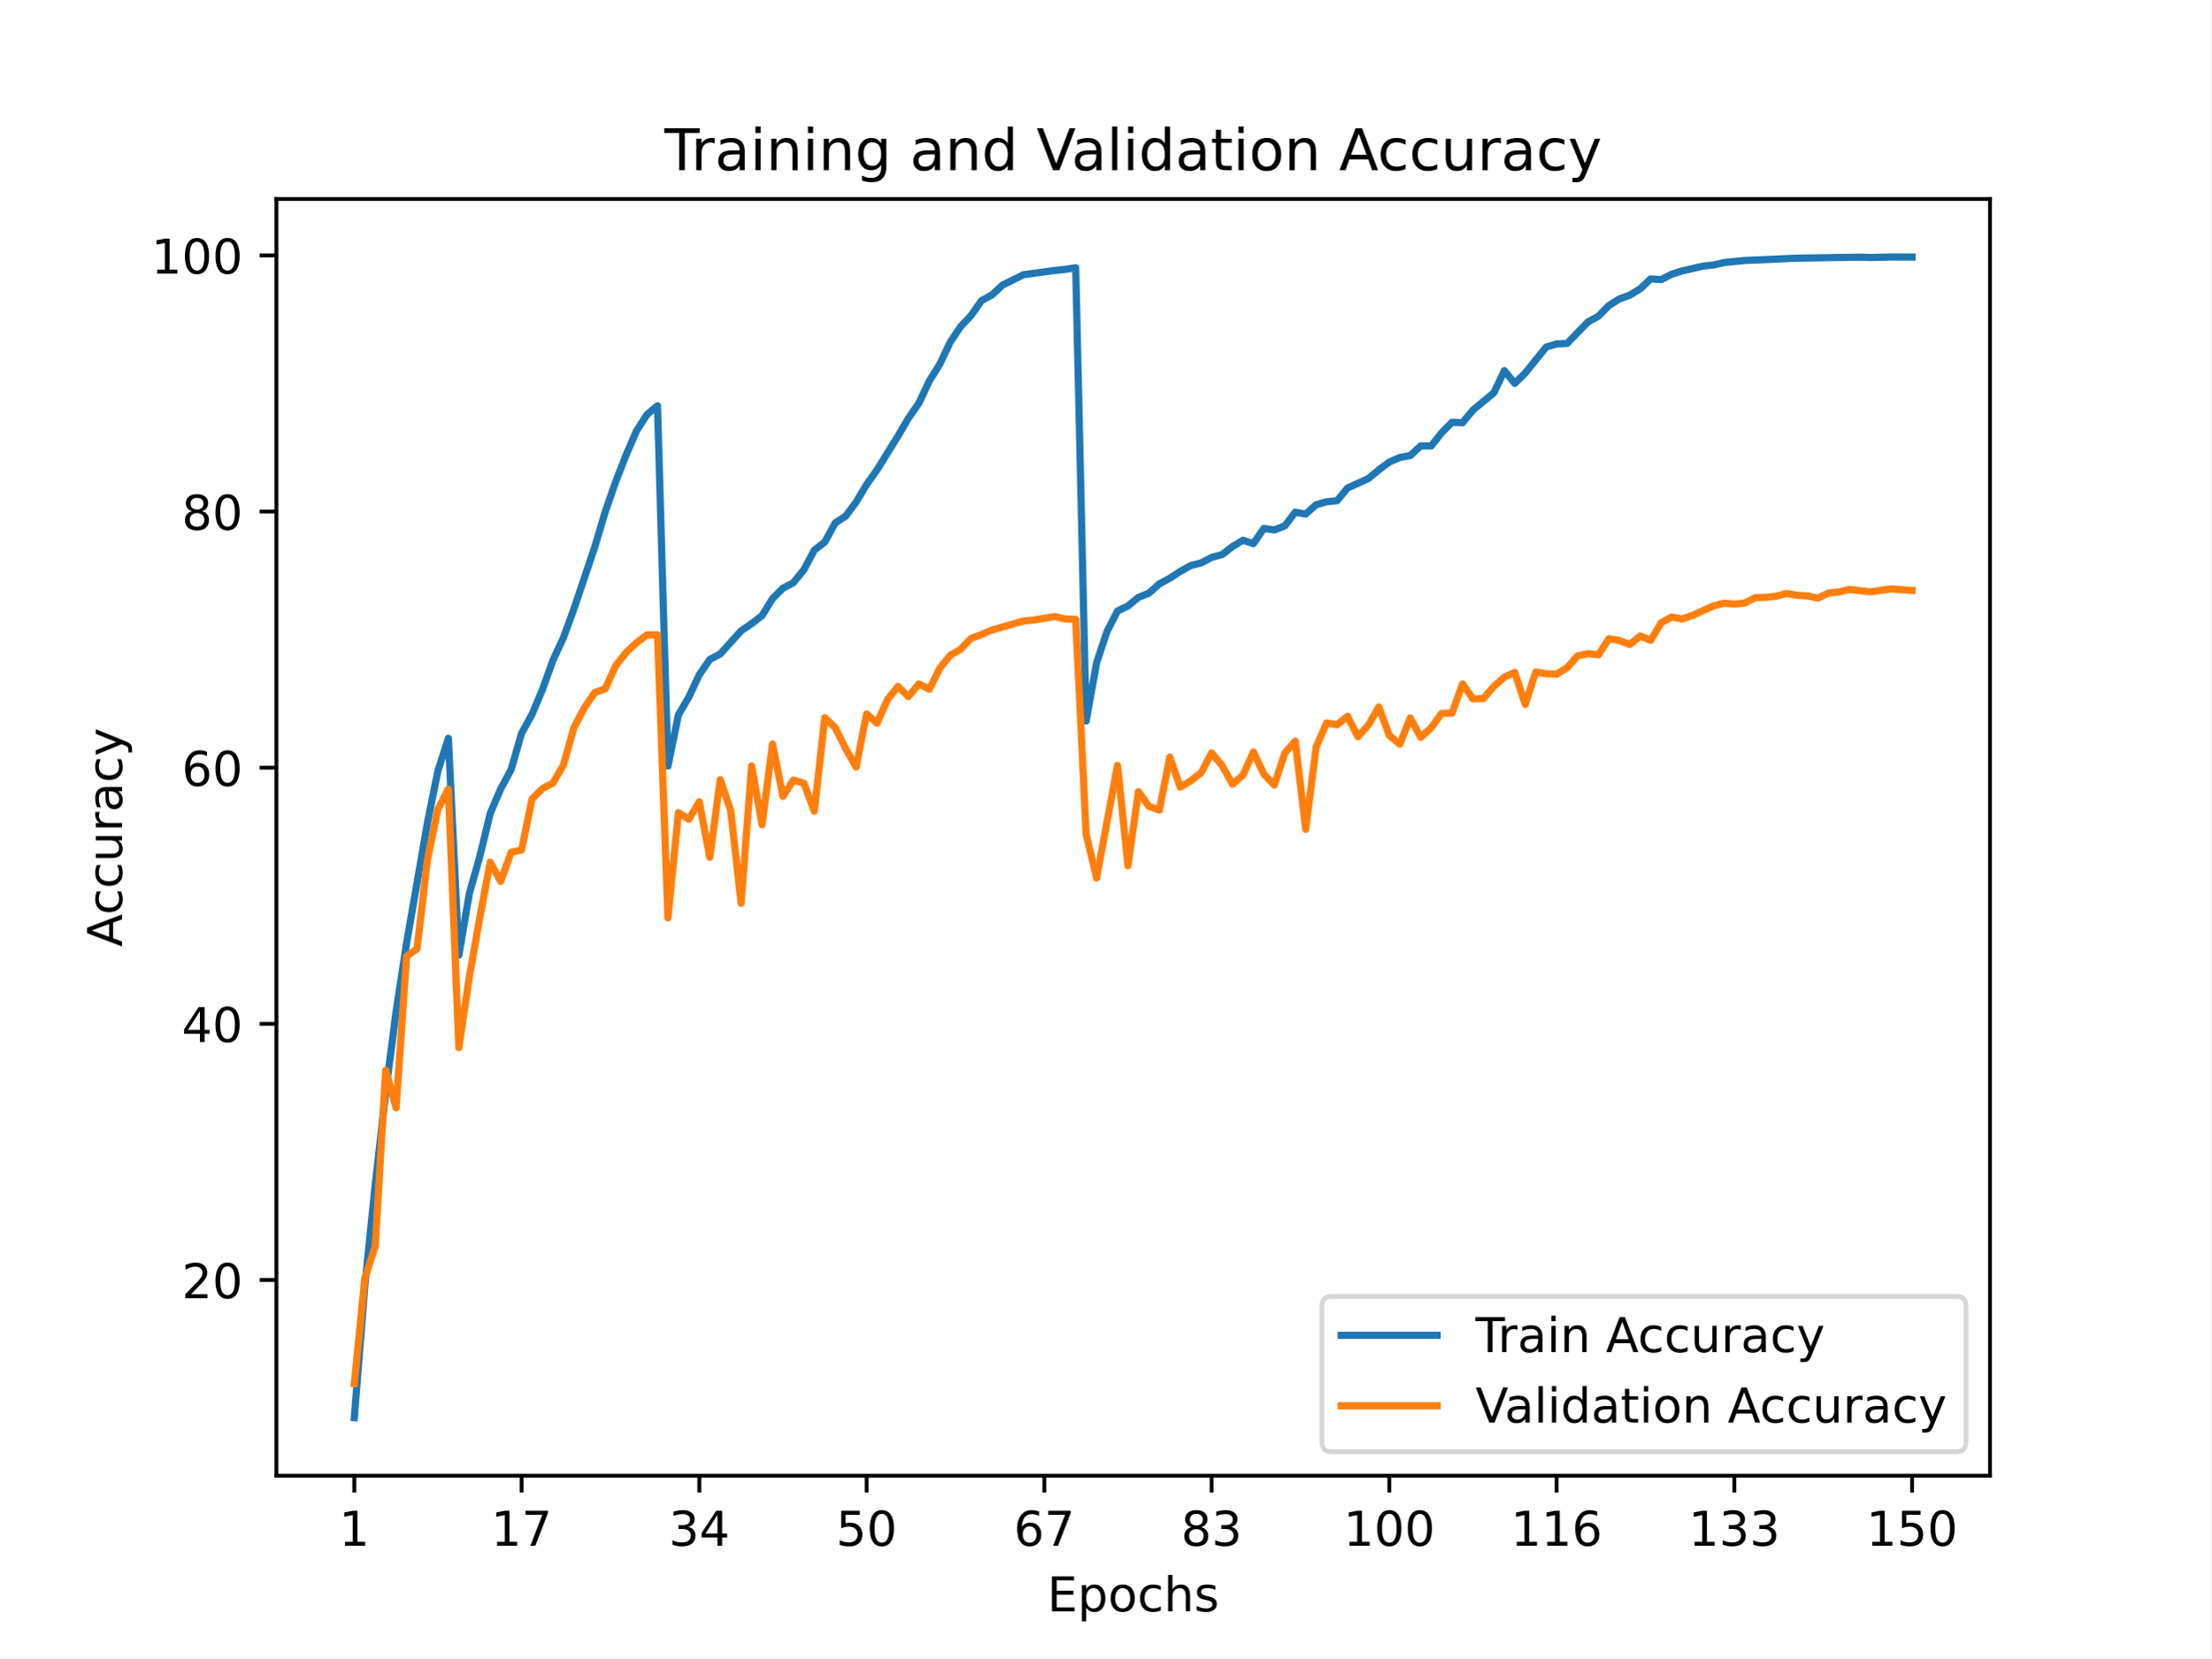
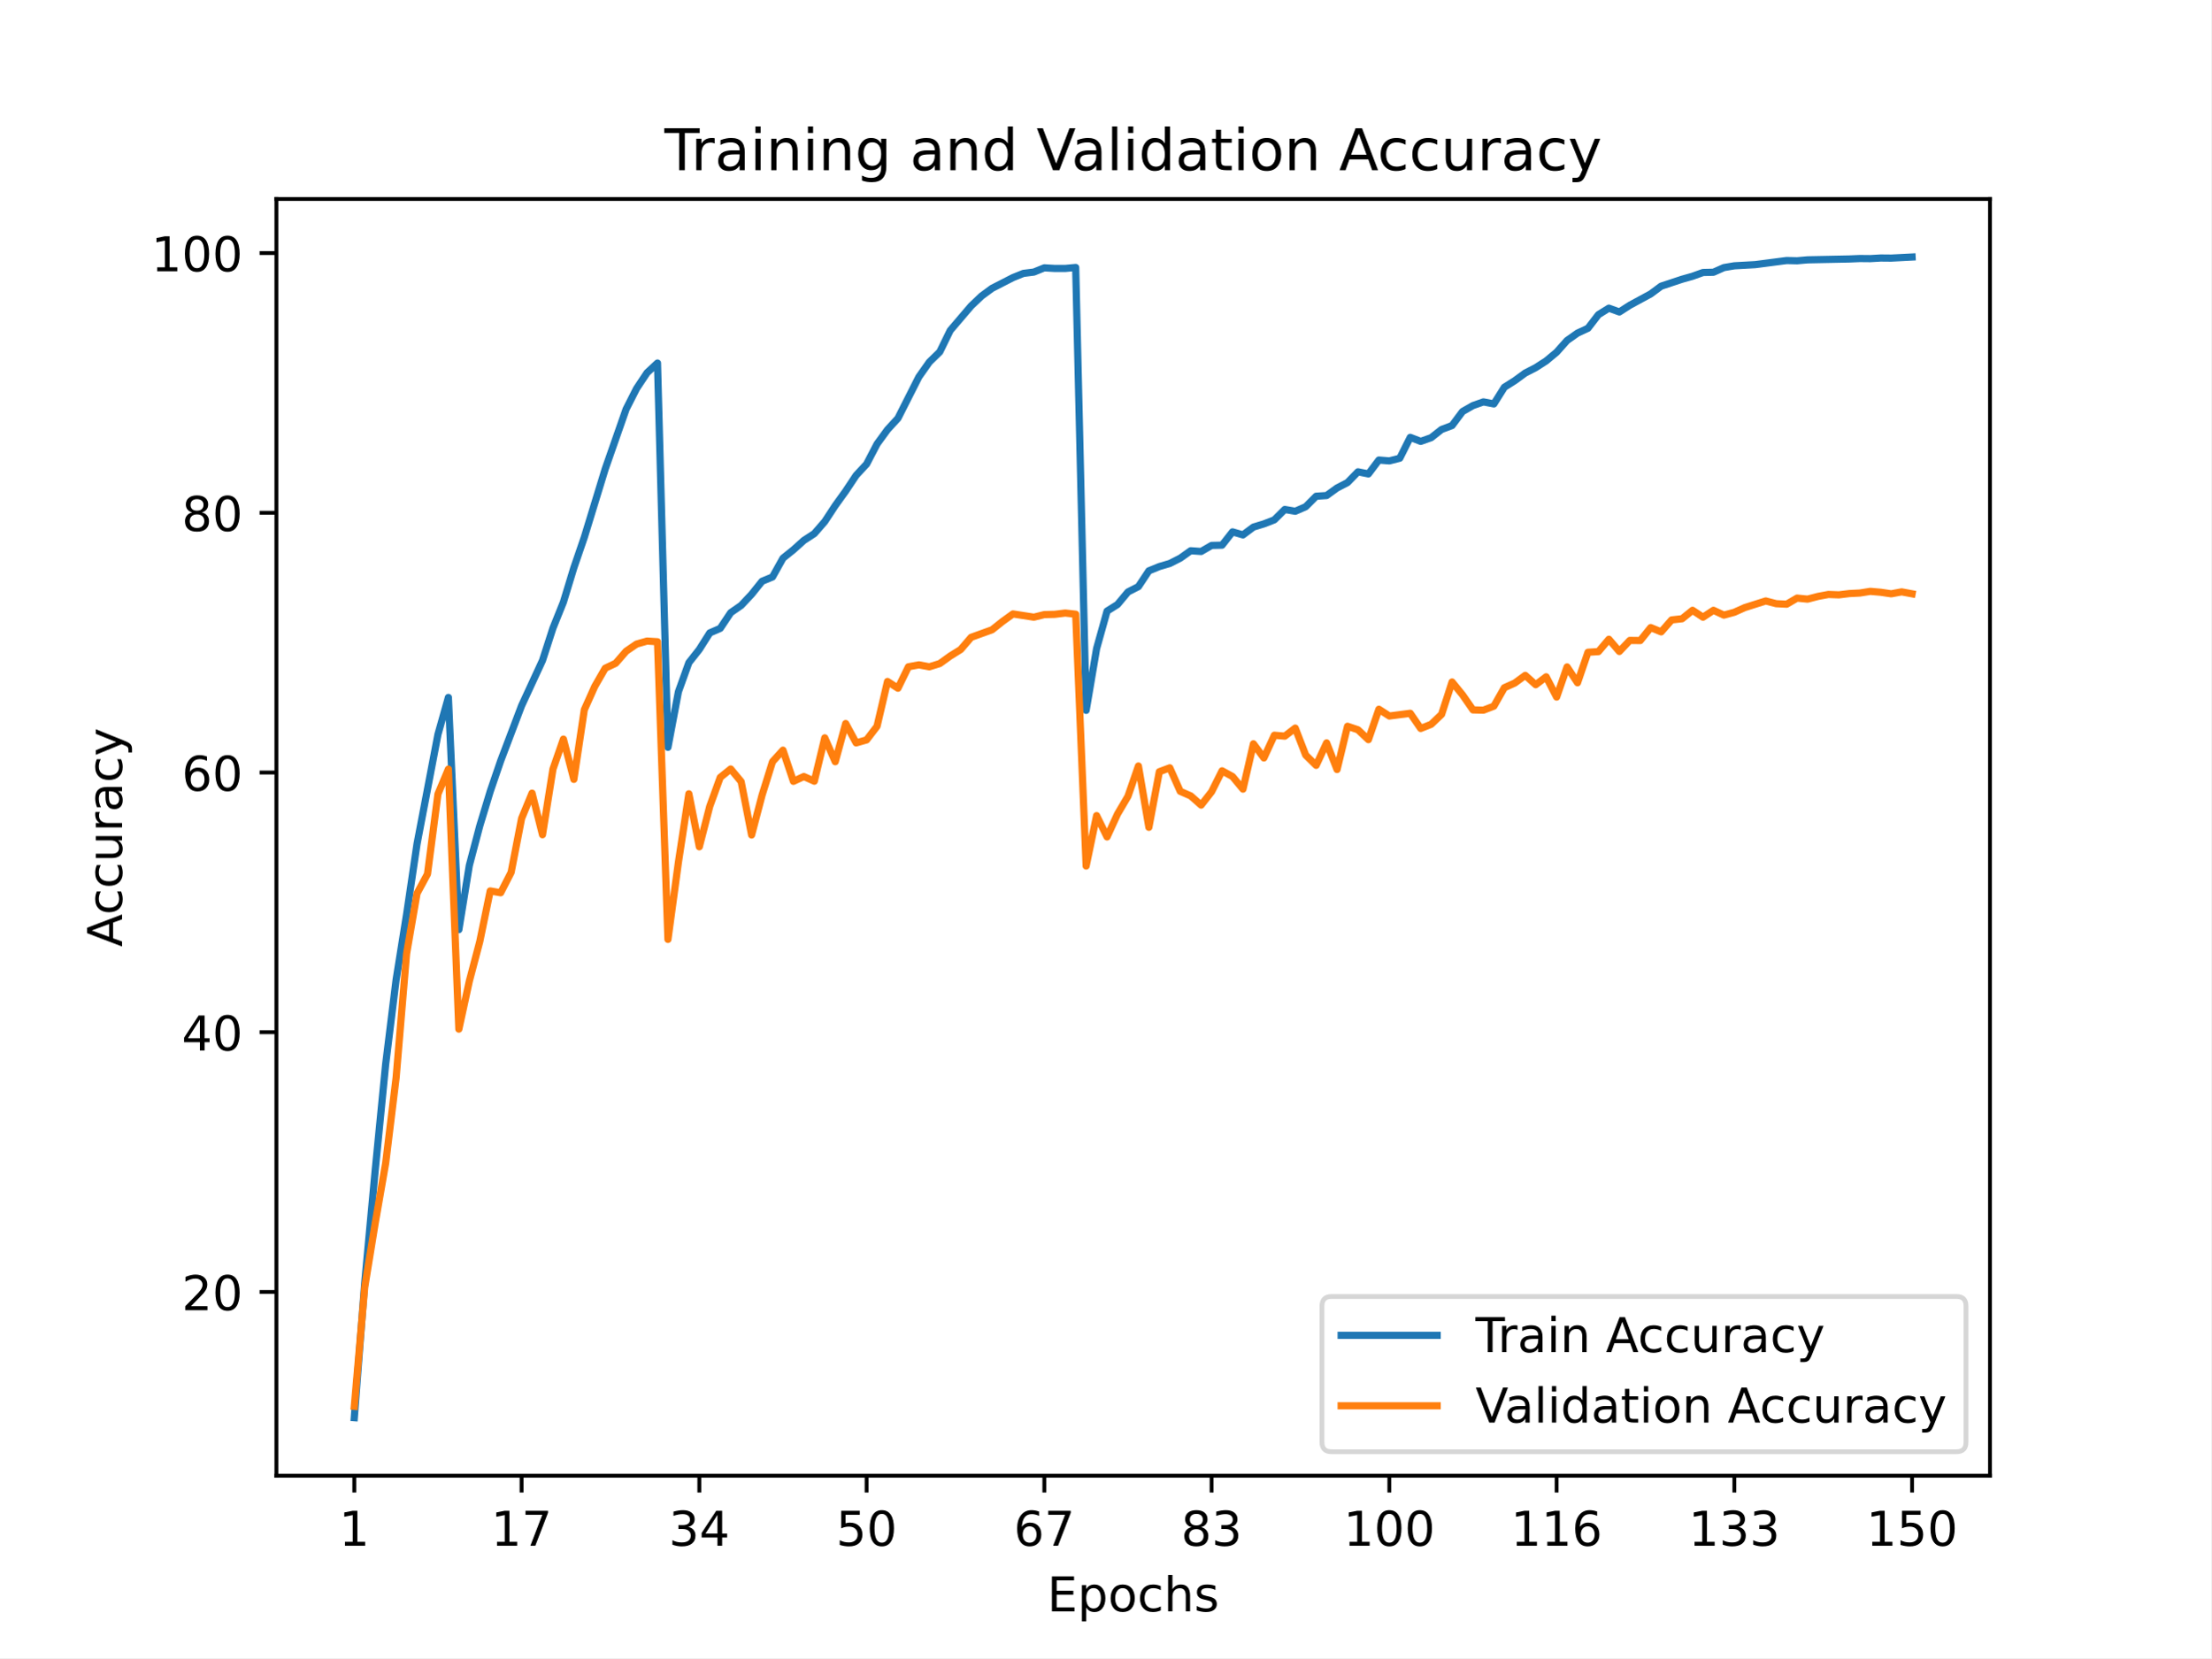
<svg xmlns="http://www.w3.org/2000/svg" xmlns:xlink="http://www.w3.org/1999/xlink" height="345.6pt" version="1.1" viewBox="0 0 460.8 345.6" width="460.8pt">
  <defs>
    <style type="text/css">*{stroke-linecap:butt;stroke-linejoin:round;}</style>
  </defs>
  <g id="figure_1">
    <g id="patch_1">
      <path d="M 0 345.6  L 460.8 345.6  L 460.8 0  L 0 0  z " style="fill:#ffffff;" />
    </g>
    <g id="axes_1">
      <g id="patch_2">
        <path d="M 57.6 307.584  L 414.72 307.584  L 414.72 41.472  L 57.6 41.472  z " style="fill:#ffffff;" />
      </g>
      <g id="matplotlib.axis_1">
        <g id="xtick_1">
          <g id="line2d_1">
            <defs>
-               <path d="M 0 0  L 0 3.5  " id="m1874dcdfd7" style="stroke:#000000;stroke-width:0.8;" />
+               <path d="M 0 0  L 0 3.5  " id="m7dabab885c" style="stroke:#000000;stroke-width:0.8;" />
            </defs>
            <g>
-               <use style="stroke:#000000;stroke-width:0.8;" x="73.833" xlink:href="#m1874dcdfd7" y="307.584" />
+               <use style="stroke:#000000;stroke-width:0.8;" x="73.833" xlink:href="#m7dabab885c" y="307.584" />
            </g>
          </g>
          <g id="text_1">
            <g transform="translate(70.65148 322.1824)scale(0.1 -0.1)">
              <defs>
                <path d="M 794 531  L 1825 531  L 1825 4091  L 703 3866  L 703 4441  L 1819 4666  L 2450 4666  L 2450 531  L 3481 531  L 3481 0  L 794 0  L 794 531  z " id="DejaVuSans-31" transform="scale(0.015625)" />
              </defs>
              <use xlink:href="#DejaVuSans-31" />
            </g>
          </g>
        </g>
        <g id="xtick_2">
          <g id="line2d_2">
            <g>
-               <use style="stroke:#000000;stroke-width:0.8;" x="108.695" xlink:href="#m1874dcdfd7" y="307.584" />
+               <use style="stroke:#000000;stroke-width:0.8;" x="108.695" xlink:href="#m7dabab885c" y="307.584" />
            </g>
          </g>
          <g id="text_2">
            <g transform="translate(102.3325 322.1824)scale(0.1 -0.1)">
              <defs>
                <path d="M 525 4666  L 3525 4666  L 3525 4397  L 1831 0  L 1172 0  L 2766 4134  L 525 4134  L 525 4666  z " id="DejaVuSans-37" transform="scale(0.015625)" />
              </defs>
              <use xlink:href="#DejaVuSans-31" />
              <use x="63.623" xlink:href="#DejaVuSans-37" />
            </g>
          </g>
        </g>
        <g id="xtick_3">
          <g id="line2d_3">
            <g>
-               <use style="stroke:#000000;stroke-width:0.8;" x="145.736" xlink:href="#m1874dcdfd7" y="307.584" />
+               <use style="stroke:#000000;stroke-width:0.8;" x="145.736" xlink:href="#m7dabab885c" y="307.584" />
            </g>
          </g>
          <g id="text_3">
            <g transform="translate(139.3736 322.1824)scale(0.1 -0.1)">
              <defs>
                <path d="M 2597 2516  Q 3050 2419 3304 2112  Q 3559 1806 3559 1356  Q 3559 666 3084 287  Q 2609 -91 1734 -91  Q 1441 -91 1130 -33  Q 819 25 488 141  L 488 750  Q 750 597 1062 519  Q 1375 441 1716 441  Q 2309 441 2620 675  Q 2931 909 2931 1356  Q 2931 1769 2642 2001  Q 2353 2234 1838 2234  L 1294 2234  L 1294 2753  L 1863 2753  Q 2328 2753 2575 2939  Q 2822 3125 2822 3475  Q 2822 3834 2567 4026  Q 2313 4219 1838 4219  Q 1578 4219 1281 4162  Q 984 4106 628 3988  L 628 4550  Q 988 4650 1302 4700  Q 1616 4750 1894 4750  Q 2613 4750 3031 4423  Q 3450 4097 3450 3541  Q 3450 3153 3228 2886  Q 3006 2619 2597 2516  z " id="DejaVuSans-33" transform="scale(0.015625)" />
                <path d="M 2419 4116  L 825 1625  L 2419 1625  L 2419 4116  z M 2253 4666  L 3047 4666  L 3047 1625  L 3713 1625  L 3713 1100  L 3047 1100  L 3047 0  L 2419 0  L 2419 1100  L 313 1100  L 313 1709  L 2253 4666  z " id="DejaVuSans-34" transform="scale(0.015625)" />
              </defs>
              <use xlink:href="#DejaVuSans-33" />
              <use x="63.623" xlink:href="#DejaVuSans-34" />
            </g>
          </g>
        </g>
        <g id="xtick_4">
          <g id="line2d_4">
            <g>
-               <use style="stroke:#000000;stroke-width:0.8;" x="180.598" xlink:href="#m1874dcdfd7" y="307.584" />
+               <use style="stroke:#000000;stroke-width:0.8;" x="180.598" xlink:href="#m7dabab885c" y="307.584" />
            </g>
          </g>
          <g id="text_4">
            <g transform="translate(174.2358 322.1824)scale(0.1 -0.1)">
              <defs>
                <path d="M 691 4666  L 3169 4666  L 3169 4134  L 1269 4134  L 1269 2991  Q 1406 3038 1543 3061  Q 1681 3084 1819 3084  Q 2600 3084 3056 2656  Q 3513 2228 3513 1497  Q 3513 744 3044 326  Q 2575 -91 1722 -91  Q 1428 -91 1123 -41  Q 819 9 494 109  L 494 744  Q 775 591 1075 516  Q 1375 441 1709 441  Q 2250 441 2565 725  Q 2881 1009 2881 1497  Q 2881 1984 2565 2268  Q 2250 2553 1709 2553  Q 1456 2553 1204 2497  Q 953 2441 691 2322  L 691 4666  z " id="DejaVuSans-35" transform="scale(0.015625)" />
                <path d="M 2034 4250  Q 1547 4250 1301 3770  Q 1056 3291 1056 2328  Q 1056 1369 1301 889  Q 1547 409 2034 409  Q 2525 409 2770 889  Q 3016 1369 3016 2328  Q 3016 3291 2770 3770  Q 2525 4250 2034 4250  z M 2034 4750  Q 2819 4750 3233 4129  Q 3647 3509 3647 2328  Q 3647 1150 3233 529  Q 2819 -91 2034 -91  Q 1250 -91 836 529  Q 422 1150 422 2328  Q 422 3509 836 4129  Q 1250 4750 2034 4750  z " id="DejaVuSans-30" transform="scale(0.015625)" />
              </defs>
              <use xlink:href="#DejaVuSans-35" />
              <use x="63.623" xlink:href="#DejaVuSans-30" />
            </g>
          </g>
        </g>
        <g id="xtick_5">
          <g id="line2d_5">
            <g>
-               <use style="stroke:#000000;stroke-width:0.8;" x="217.639" xlink:href="#m1874dcdfd7" y="307.584" />
+               <use style="stroke:#000000;stroke-width:0.8;" x="217.639" xlink:href="#m7dabab885c" y="307.584" />
            </g>
          </g>
          <g id="text_5">
            <g transform="translate(211.2769 322.1824)scale(0.1 -0.1)">
              <defs>
                <path d="M 2113 2584  Q 1688 2584 1439 2293  Q 1191 2003 1191 1497  Q 1191 994 1439 701  Q 1688 409 2113 409  Q 2538 409 2786 701  Q 3034 994 3034 1497  Q 3034 2003 2786 2293  Q 2538 2584 2113 2584  z M 3366 4563  L 3366 3988  Q 3128 4100 2886 4159  Q 2644 4219 2406 4219  Q 1781 4219 1451 3797  Q 1122 3375 1075 2522  Q 1259 2794 1537 2939  Q 1816 3084 2150 3084  Q 2853 3084 3261 2657  Q 3669 2231 3669 1497  Q 3669 778 3244 343  Q 2819 -91 2113 -91  Q 1303 -91 875 529  Q 447 1150 447 2328  Q 447 3434 972 4092  Q 1497 4750 2381 4750  Q 2619 4750 2861 4703  Q 3103 4656 3366 4563  z " id="DejaVuSans-36" transform="scale(0.015625)" />
              </defs>
              <use xlink:href="#DejaVuSans-36" />
              <use x="63.623" xlink:href="#DejaVuSans-37" />
            </g>
          </g>
        </g>
        <g id="xtick_6">
          <g id="line2d_6">
            <g>
-               <use style="stroke:#000000;stroke-width:0.8;" x="252.502" xlink:href="#m1874dcdfd7" y="307.584" />
+               <use style="stroke:#000000;stroke-width:0.8;" x="252.502" xlink:href="#m7dabab885c" y="307.584" />
            </g>
          </g>
          <g id="text_6">
            <g transform="translate(246.1392 322.1824)scale(0.1 -0.1)">
              <defs>
                <path d="M 2034 2216  Q 1584 2216 1326 1975  Q 1069 1734 1069 1313  Q 1069 891 1326 650  Q 1584 409 2034 409  Q 2484 409 2743 651  Q 3003 894 3003 1313  Q 3003 1734 2745 1975  Q 2488 2216 2034 2216  z M 1403 2484  Q 997 2584 770 2862  Q 544 3141 544 3541  Q 544 4100 942 4425  Q 1341 4750 2034 4750  Q 2731 4750 3128 4425  Q 3525 4100 3525 3541  Q 3525 3141 3298 2862  Q 3072 2584 2669 2484  Q 3125 2378 3379 2068  Q 3634 1759 3634 1313  Q 3634 634 3220 271  Q 2806 -91 2034 -91  Q 1263 -91 848 271  Q 434 634 434 1313  Q 434 1759 690 2068  Q 947 2378 1403 2484  z M 1172 3481  Q 1172 3119 1398 2916  Q 1625 2713 2034 2713  Q 2441 2713 2670 2916  Q 2900 3119 2900 3481  Q 2900 3844 2670 4047  Q 2441 4250 2034 4250  Q 1625 4250 1398 4047  Q 1172 3844 1172 3481  z " id="DejaVuSans-38" transform="scale(0.015625)" />
              </defs>
              <use xlink:href="#DejaVuSans-38" />
              <use x="63.623" xlink:href="#DejaVuSans-33" />
            </g>
          </g>
        </g>
        <g id="xtick_7">
          <g id="line2d_7">
            <g>
-               <use style="stroke:#000000;stroke-width:0.8;" x="289.543" xlink:href="#m1874dcdfd7" y="307.584" />
+               <use style="stroke:#000000;stroke-width:0.8;" x="289.543" xlink:href="#m7dabab885c" y="307.584" />
            </g>
          </g>
          <g id="text_7">
            <g transform="translate(279.999 322.1824)scale(0.1 -0.1)">
              <use xlink:href="#DejaVuSans-31" />
              <use x="63.623" xlink:href="#DejaVuSans-30" />
              <use x="127.246" xlink:href="#DejaVuSans-30" />
            </g>
          </g>
        </g>
        <g id="xtick_8">
          <g id="line2d_8">
            <g>
-               <use style="stroke:#000000;stroke-width:0.8;" x="324.405" xlink:href="#m1874dcdfd7" y="307.584" />
+               <use style="stroke:#000000;stroke-width:0.8;" x="324.405" xlink:href="#m7dabab885c" y="307.584" />
            </g>
          </g>
          <g id="text_8">
            <g transform="translate(314.8613 322.1824)scale(0.1 -0.1)">
              <use xlink:href="#DejaVuSans-31" />
              <use x="63.623" xlink:href="#DejaVuSans-31" />
              <use x="127.246" xlink:href="#DejaVuSans-36" />
            </g>
          </g>
        </g>
        <g id="xtick_9">
          <g id="line2d_9">
            <g>
-               <use style="stroke:#000000;stroke-width:0.8;" x="361.446" xlink:href="#m1874dcdfd7" y="307.584" />
+               <use style="stroke:#000000;stroke-width:0.8;" x="361.446" xlink:href="#m7dabab885c" y="307.584" />
            </g>
          </g>
          <g id="text_9">
            <g transform="translate(351.9024 322.1824)scale(0.1 -0.1)">
              <use xlink:href="#DejaVuSans-31" />
              <use x="63.623" xlink:href="#DejaVuSans-33" />
              <use x="127.246" xlink:href="#DejaVuSans-33" />
            </g>
          </g>
        </g>
        <g id="xtick_10">
          <g id="line2d_10">
            <g>
-               <use style="stroke:#000000;stroke-width:0.8;" x="398.487" xlink:href="#m1874dcdfd7" y="307.584" />
+               <use style="stroke:#000000;stroke-width:0.8;" x="398.487" xlink:href="#m7dabab885c" y="307.584" />
            </g>
          </g>
          <g id="text_10">
            <g transform="translate(388.9435 322.1824)scale(0.1 -0.1)">
              <use xlink:href="#DejaVuSans-31" />
              <use x="63.623" xlink:href="#DejaVuSans-35" />
              <use x="127.246" xlink:href="#DejaVuSans-30" />
            </g>
          </g>
        </g>
        <g id="text_11">
          <g transform="translate(218.2444 335.8606)scale(0.1 -0.1)">
            <defs>
              <path d="M 628 4666  L 3578 4666  L 3578 4134  L 1259 4134  L 1259 2753  L 3481 2753  L 3481 2222  L 1259 2222  L 1259 531  L 3634 531  L 3634 0  L 628 0  L 628 4666  z " id="DejaVuSans-45" transform="scale(0.015625)" />
              <path d="M 1159 525  L 1159 -1331  L 581 -1331  L 581 3500  L 1159 3500  L 1159 2969  Q 1341 3281 1617 3432  Q 1894 3584 2278 3584  Q 2916 3584 3314 3078  Q 3713 2572 3713 1747  Q 3713 922 3314 415  Q 2916 -91 2278 -91  Q 1894 -91 1617 61  Q 1341 213 1159 525  z M 3116 1747  Q 3116 2381 2855 2742  Q 2594 3103 2138 3103  Q 1681 3103 1420 2742  Q 1159 2381 1159 1747  Q 1159 1113 1420 752  Q 1681 391 2138 391  Q 2594 391 2855 752  Q 3116 1113 3116 1747  z " id="DejaVuSans-70" transform="scale(0.015625)" />
              <path d="M 1959 3097  Q 1497 3097 1228 2736  Q 959 2375 959 1747  Q 959 1119 1226 758  Q 1494 397 1959 397  Q 2419 397 2687 759  Q 2956 1122 2956 1747  Q 2956 2369 2687 2733  Q 2419 3097 1959 3097  z M 1959 3584  Q 2709 3584 3137 3096  Q 3566 2609 3566 1747  Q 3566 888 3137 398  Q 2709 -91 1959 -91  Q 1206 -91 779 398  Q 353 888 353 1747  Q 353 2609 779 3096  Q 1206 3584 1959 3584  z " id="DejaVuSans-6f" transform="scale(0.015625)" />
              <path d="M 3122 3366  L 3122 2828  Q 2878 2963 2633 3030  Q 2388 3097 2138 3097  Q 1578 3097 1268 2742  Q 959 2388 959 1747  Q 959 1106 1268 751  Q 1578 397 2138 397  Q 2388 397 2633 464  Q 2878 531 3122 666  L 3122 134  Q 2881 22 2623 -34  Q 2366 -91 2075 -91  Q 1284 -91 818 406  Q 353 903 353 1747  Q 353 2603 823 3093  Q 1294 3584 2113 3584  Q 2378 3584 2631 3529  Q 2884 3475 3122 3366  z " id="DejaVuSans-63" transform="scale(0.015625)" />
              <path d="M 3513 2113  L 3513 0  L 2938 0  L 2938 2094  Q 2938 2591 2744 2837  Q 2550 3084 2163 3084  Q 1697 3084 1428 2787  Q 1159 2491 1159 1978  L 1159 0  L 581 0  L 581 4863  L 1159 4863  L 1159 2956  Q 1366 3272 1645 3428  Q 1925 3584 2291 3584  Q 2894 3584 3203 3211  Q 3513 2838 3513 2113  z " id="DejaVuSans-68" transform="scale(0.015625)" />
              <path d="M 2834 3397  L 2834 2853  Q 2591 2978 2328 3040  Q 2066 3103 1784 3103  Q 1356 3103 1142 2972  Q 928 2841 928 2578  Q 928 2378 1081 2264  Q 1234 2150 1697 2047  L 1894 2003  Q 2506 1872 2764 1633  Q 3022 1394 3022 966  Q 3022 478 2636 193  Q 2250 -91 1575 -91  Q 1294 -91 989 -36  Q 684 19 347 128  L 347 722  Q 666 556 975 473  Q 1284 391 1588 391  Q 1994 391 2212 530  Q 2431 669 2431 922  Q 2431 1156 2273 1281  Q 2116 1406 1581 1522  L 1381 1569  Q 847 1681 609 1914  Q 372 2147 372 2553  Q 372 3047 722 3315  Q 1072 3584 1716 3584  Q 2034 3584 2315 3537  Q 2597 3491 2834 3397  z " id="DejaVuSans-73" transform="scale(0.015625)" />
            </defs>
            <use xlink:href="#DejaVuSans-45" />
            <use x="63.184" xlink:href="#DejaVuSans-70" />
            <use x="126.66" xlink:href="#DejaVuSans-6f" />
            <use x="187.842" xlink:href="#DejaVuSans-63" />
            <use x="242.822" xlink:href="#DejaVuSans-68" />
            <use x="306.201" xlink:href="#DejaVuSans-73" />
          </g>
        </g>
      </g>
      <g id="matplotlib.axis_2">
        <g id="ytick_1">
          <g id="line2d_11">
            <defs>
-               <path d="M 0 0  L -3.5 0  " id="mbff09e602e" style="stroke:#000000;stroke-width:0.8;" />
+               <path d="M 0 0  L -3.5 0  " id="m0c8ec17702" style="stroke:#000000;stroke-width:0.8;" />
            </defs>
            <g>
-               <use style="stroke:#000000;stroke-width:0.8;" x="57.6" xlink:href="#mbff09e602e" y="266.794" />
+               <use style="stroke:#000000;stroke-width:0.8;" x="57.6" xlink:href="#m0c8ec17702" y="269.286" />
            </g>
          </g>
          <g id="text_12">
-             <g transform="translate(37.875 270.5936)scale(0.1 -0.1)">
+             <g transform="translate(37.875 273.0851)scale(0.1 -0.1)">
              <defs>
                <path d="M 1228 531  L 3431 531  L 3431 0  L 469 0  L 469 531  Q 828 903 1448 1529  Q 2069 2156 2228 2338  Q 2531 2678 2651 2914  Q 2772 3150 2772 3378  Q 2772 3750 2511 3984  Q 2250 4219 1831 4219  Q 1534 4219 1204 4116  Q 875 4013 500 3803  L 500 4441  Q 881 4594 1212 4672  Q 1544 4750 1819 4750  Q 2544 4750 2975 4387  Q 3406 4025 3406 3419  Q 3406 3131 3298 2873  Q 3191 2616 2906 2266  Q 2828 2175 2409 1742  Q 1991 1309 1228 531  z " id="DejaVuSans-32" transform="scale(0.015625)" />
              </defs>
              <use xlink:href="#DejaVuSans-32" />
              <use x="63.623" xlink:href="#DejaVuSans-30" />
            </g>
          </g>
        </g>
        <g id="ytick_2">
          <g id="line2d_12">
            <g>
-               <use style="stroke:#000000;stroke-width:0.8;" x="57.6" xlink:href="#mbff09e602e" y="213.401" />
+               <use style="stroke:#000000;stroke-width:0.8;" x="57.6" xlink:href="#m0c8ec17702" y="215.149" />
            </g>
          </g>
          <g id="text_13">
-             <g transform="translate(37.875 217.2003)scale(0.1 -0.1)">
+             <g transform="translate(37.875 218.9486)scale(0.1 -0.1)">
              <use xlink:href="#DejaVuSans-34" />
              <use x="63.623" xlink:href="#DejaVuSans-30" />
            </g>
          </g>
        </g>
        <g id="ytick_3">
          <g id="line2d_13">
            <g>
-               <use style="stroke:#000000;stroke-width:0.8;" x="57.6" xlink:href="#mbff09e602e" y="160.008" />
+               <use style="stroke:#000000;stroke-width:0.8;" x="57.6" xlink:href="#m0c8ec17702" y="161.013" />
            </g>
          </g>
          <g id="text_14">
-             <g transform="translate(37.875 163.8069)scale(0.1 -0.1)">
+             <g transform="translate(37.875 164.812)scale(0.1 -0.1)">
              <use xlink:href="#DejaVuSans-36" />
              <use x="63.623" xlink:href="#DejaVuSans-30" />
            </g>
          </g>
        </g>
        <g id="ytick_4">
          <g id="line2d_14">
            <g>
-               <use style="stroke:#000000;stroke-width:0.8;" x="57.6" xlink:href="#mbff09e602e" y="106.614" />
+               <use style="stroke:#000000;stroke-width:0.8;" x="57.6" xlink:href="#m0c8ec17702" y="106.876" />
            </g>
          </g>
          <g id="text_15">
-             <g transform="translate(37.875 110.4135)scale(0.1 -0.1)">
+             <g transform="translate(37.875 110.6755)scale(0.1 -0.1)">
              <use xlink:href="#DejaVuSans-38" />
              <use x="63.623" xlink:href="#DejaVuSans-30" />
            </g>
          </g>
        </g>
        <g id="ytick_5">
          <g id="line2d_15">
            <g>
-               <use style="stroke:#000000;stroke-width:0.8;" x="57.6" xlink:href="#mbff09e602e" y="53.221" />
+               <use style="stroke:#000000;stroke-width:0.8;" x="57.6" xlink:href="#m0c8ec17702" y="52.74" />
            </g>
          </g>
          <g id="text_16">
-             <g transform="translate(31.5125 57.02016)scale(0.1 -0.1)">
+             <g transform="translate(31.5125 56.53893)scale(0.1 -0.1)">
              <use xlink:href="#DejaVuSans-31" />
              <use x="63.623" xlink:href="#DejaVuSans-30" />
              <use x="127.246" xlink:href="#DejaVuSans-30" />
            </g>
          </g>
        </g>
        <g id="text_17">
          <g transform="translate(25.43281 197.3561)rotate(-90)scale(0.1 -0.1)">
            <defs>
              <path d="M 2188 4044  L 1331 1722  L 3047 1722  L 2188 4044  z M 1831 4666  L 2547 4666  L 4325 0  L 3669 0  L 3244 1197  L 1141 1197  L 716 0  L 50 0  L 1831 4666  z " id="DejaVuSans-41" transform="scale(0.015625)" />
              <path d="M 544 1381  L 544 3500  L 1119 3500  L 1119 1403  Q 1119 906 1312 657  Q 1506 409 1894 409  Q 2359 409 2629 706  Q 2900 1003 2900 1516  L 2900 3500  L 3475 3500  L 3475 0  L 2900 0  L 2900 538  Q 2691 219 2414 64  Q 2138 -91 1772 -91  Q 1169 -91 856 284  Q 544 659 544 1381  z M 1991 3584  L 1991 3584  z " id="DejaVuSans-75" transform="scale(0.015625)" />
              <path d="M 2631 2963  Q 2534 3019 2420 3045  Q 2306 3072 2169 3072  Q 1681 3072 1420 2755  Q 1159 2438 1159 1844  L 1159 0  L 581 0  L 581 3500  L 1159 3500  L 1159 2956  Q 1341 3275 1631 3429  Q 1922 3584 2338 3584  Q 2397 3584 2469 3576  Q 2541 3569 2628 3553  L 2631 2963  z " id="DejaVuSans-72" transform="scale(0.015625)" />
              <path d="M 2194 1759  Q 1497 1759 1228 1600  Q 959 1441 959 1056  Q 959 750 1161 570  Q 1363 391 1709 391  Q 2188 391 2477 730  Q 2766 1069 2766 1631  L 2766 1759  L 2194 1759  z M 3341 1997  L 3341 0  L 2766 0  L 2766 531  Q 2569 213 2275 61  Q 1981 -91 1556 -91  Q 1019 -91 701 211  Q 384 513 384 1019  Q 384 1609 779 1909  Q 1175 2209 1959 2209  L 2766 2209  L 2766 2266  Q 2766 2663 2505 2880  Q 2244 3097 1772 3097  Q 1472 3097 1187 3025  Q 903 2953 641 2809  L 641 3341  Q 956 3463 1253 3523  Q 1550 3584 1831 3584  Q 2591 3584 2966 3190  Q 3341 2797 3341 1997  z " id="DejaVuSans-61" transform="scale(0.015625)" />
              <path d="M 2059 -325  Q 1816 -950 1584 -1140  Q 1353 -1331 966 -1331  L 506 -1331  L 506 -850  L 844 -850  Q 1081 -850 1212 -737  Q 1344 -625 1503 -206  L 1606 56  L 191 3500  L 800 3500  L 1894 763  L 2988 3500  L 3597 3500  L 2059 -325  z " id="DejaVuSans-79" transform="scale(0.015625)" />
            </defs>
            <use xlink:href="#DejaVuSans-41" />
            <use x="66.658" xlink:href="#DejaVuSans-63" />
            <use x="121.639" xlink:href="#DejaVuSans-63" />
            <use x="176.619" xlink:href="#DejaVuSans-75" />
            <use x="239.998" xlink:href="#DejaVuSans-72" />
            <use x="281.111" xlink:href="#DejaVuSans-61" />
            <use x="342.391" xlink:href="#DejaVuSans-63" />
            <use x="397.371" xlink:href="#DejaVuSans-79" />
          </g>
        </g>
      </g>
      <g id="line2d_16">
-         <path clip-path="url(#pa1b1ac37c1)" d="M 73.833 295.488  L 76.012 268.209  L 78.191 246.975  L 80.369 227.726  L 82.548 210.769  L 84.727 196.577  L 89.085 171.429  L 91.264 160.638  L 93.443 153.889  L 95.622 199.092  L 97.801 186.261  L 99.979 178.541  L 102.158 169.538  L 104.337 164.439  L 106.516 160.403  L 108.695 152.826  L 110.874 148.886  L 113.053 143.691  L 115.232 137.636  L 117.411 132.921  L 119.589 126.968  L 123.947 114.004  L 126.126 106.668  L 128.305 100.41  L 130.484 94.814  L 132.663 89.779  L 134.842 86.394  L 137.021 84.574  L 139.199 159.682  L 141.378 149.014  L 143.557 145.271  L 145.736 140.626  L 147.915 137.454  L 150.094 136.301  L 154.452 131.474  L 156.631 129.995  L 158.809 128.308  L 160.988 124.773  L 163.167 122.59  L 165.346 121.452  L 167.525 118.751  L 169.704 114.666  L 171.883 112.973  L 174.062 108.996  L 176.241 107.575  L 178.419 104.655  L 180.598 100.987  L 182.777 97.927  L 187.135 90.895  L 189.314 87.168  L 191.493 84.029  L 193.672 79.394  L 195.851 75.902  L 198.029 71.305  L 200.208 68.059  L 202.387 65.736  L 204.566 62.645  L 206.745 61.449  L 208.924 59.42  L 213.282 57.252  L 219.818 56.371  L 221.997 56.142  L 224.176 55.8  L 226.355 150.29  L 228.534 138.132  L 230.713 131.597  L 232.892 127.347  L 235.071 126.3  L 237.249 124.512  L 239.428 123.631  L 241.607 121.693  L 243.786 120.518  L 245.965 119.103  L 248.144 117.87  L 250.323 117.336  L 252.502 116.172  L 254.681 115.595  L 256.859 113.913  L 259.038 112.605  L 261.217 113.299  L 263.396 110.133  L 265.575 110.448  L 267.754 109.61  L 269.933 106.753  L 272.112 107.138  L 274.291 105.194  L 276.469 104.585  L 278.648 104.361  L 280.827 101.723  L 285.185 99.727  L 287.364 97.917  L 289.543 96.288  L 291.722 95.348  L 293.901 94.953  L 296.079 92.94  L 298.258 92.956  L 300.437 90.217  L 302.616 88.007  L 304.795 88.108  L 306.974 85.46  L 311.332 81.861  L 313.511 77.259  L 315.689 79.902  L 317.868 77.739  L 322.226 72.336  L 324.405 71.674  L 326.584 71.588  L 330.942 67.087  L 333.121 65.902  L 335.299 63.681  L 337.478 62.303  L 339.657 61.513  L 341.836 60.183  L 344.015 58.128  L 346.194 58.283  L 348.373 57.156  L 350.552 56.467  L 354.909 55.463  L 357.088 55.234  L 359.267 54.721  L 363.625 54.283  L 374.519 53.808  L 387.593 53.595  L 389.772 53.669  L 394.129 53.568  L 398.487 53.573  L 398.487 53.573  " style="fill:none;stroke:#1f77b4;stroke-linecap:square;stroke-width:1.5;" />
+         <path clip-path="url(#pc083b07043)" d="M 73.833 295.488  L 76.012 267.277  L 78.191 243.89  L 80.369 221.803  L 82.548 204.203  L 84.727 190.604  L 86.906 175.89  L 91.264 153.076  L 93.443 145.367  L 95.622 193.771  L 97.801 180.394  L 99.979 172.143  L 102.158 164.954  L 104.337 158.582  L 108.695 147.094  L 113.053 137.664  L 115.232 130.918  L 117.411 125.499  L 119.589 118.342  L 121.768 111.987  L 126.126 97.738  L 130.484 85.27  L 132.663 80.977  L 134.842 77.702  L 137.021 75.667  L 139.199 155.756  L 141.378 144.187  L 143.557 138.124  L 145.736 135.363  L 147.915 131.914  L 150.094 130.972  L 152.273 127.703  L 154.452 126.192  L 156.631 123.875  L 158.809 121.157  L 160.988 120.259  L 163.167 116.345  L 165.346 114.596  L 167.525 112.636  L 169.704 111.218  L 171.883 108.706  L 174.062 105.382  L 176.241 102.356  L 178.419 99.075  L 180.598 96.726  L 182.777 92.541  L 184.956 89.553  L 187.135 87.176  L 191.493 78.557  L 193.672 75.466  L 195.851 73.344  L 198.029 68.872  L 202.387 63.767  L 204.566 61.694  L 206.745 60.091  L 211.103 57.856  L 213.282 56.979  L 215.461 56.703  L 217.639 55.82  L 219.818 55.95  L 221.997 55.95  L 224.176 55.744  L 226.355 148.058  L 228.534 135.184  L 230.713 127.367  L 232.892 125.997  L 235.071 123.377  L 237.249 122.267  L 239.428 118.976  L 241.607 118.088  L 243.786 117.444  L 245.965 116.339  L 248.144 114.791  L 250.323 114.943  L 252.502 113.681  L 254.681 113.627  L 256.859 110.855  L 259.038 111.489  L 261.217 109.859  L 263.396 109.193  L 265.575 108.349  L 267.754 106.183  L 269.933 106.562  L 272.112 105.615  L 274.291 103.428  L 276.469 103.282  L 278.648 101.706  L 280.827 100.575  L 283.006 98.339  L 285.185 98.777  L 287.364 95.881  L 289.543 96.06  L 291.722 95.502  L 293.901 91.155  L 296.079 91.994  L 298.258 91.225  L 300.437 89.509  L 302.616 88.692  L 304.795 85.774  L 306.974 84.529  L 309.153 83.765  L 311.332 84.188  L 313.511 80.712  L 315.689 79.337  L 317.868 77.745  L 320.047 76.625  L 322.226 75.223  L 324.405 73.409  L 326.584 70.962  L 328.763 69.425  L 330.942 68.412  L 333.121 65.581  L 335.299 64.227  L 337.478 65.023  L 339.657 63.621  L 344.015 61.255  L 346.194 59.642  L 350.552 58.197  L 352.731 57.58  L 354.909 56.795  L 357.088 56.74  L 359.267 55.771  L 361.446 55.398  L 365.804 55.154  L 372.341 54.293  L 374.519 54.348  L 376.698 54.153  L 385.414 53.974  L 387.593 53.882  L 389.772 53.904  L 391.951 53.774  L 394.129 53.795  L 398.487 53.568  L 398.487 53.568  " style="fill:none;stroke:#1f77b4;stroke-linecap:square;stroke-width:1.5;" />
      </g>
      <g id="line2d_17">
-         <path clip-path="url(#pa1b1ac37c1)" d="M 73.833 288.392  L 76.012 266.501  L 78.191 259.8  L 80.369 223.065  L 82.548 230.914  L 84.727 199.332  L 86.906 197.757  L 89.085 179.122  L 91.264 168.631  L 93.443 164.466  L 95.622 218.367  L 97.801 203.63  L 99.979 191.296  L 102.158 179.683  L 104.337 183.714  L 106.516 177.654  L 108.695 177.147  L 110.874 166.522  L 113.053 164.359  L 115.232 163.211  L 117.411 159.474  L 119.589 151.678  L 121.768 147.54  L 123.947 144.337  L 126.126 143.563  L 128.305 138.757  L 130.484 136.007  L 132.663 133.952  L 134.842 132.323  L 137.021 132.323  L 139.199 191.323  L 141.378 169.378  L 143.557 170.766  L 145.736 167.109  L 147.915 178.695  L 150.094 162.49  L 152.273 168.951  L 154.452 188.279  L 156.631 159.634  L 158.809 171.914  L 160.988 155.069  L 163.167 165.988  L 165.346 162.597  L 167.525 163.238  L 169.704 169.085  L 171.883 149.596  L 174.062 151.678  L 176.241 156.03  L 178.419 159.874  L 180.598 148.795  L 182.777 150.744  L 184.956 145.805  L 187.135 143.082  L 189.314 145.191  L 191.493 142.548  L 193.672 143.669  L 195.851 139.291  L 198.029 136.595  L 200.208 135.313  L 202.387 133.044  L 204.566 132.243  L 206.745 131.309  L 213.282 129.44  L 215.461 129.226  L 219.818 128.506  L 221.997 129.013  L 224.176 129.093  L 226.355 173.89  L 228.534 182.994  L 232.892 159.527  L 235.071 180.457  L 237.249 165  L 239.428 168.07  L 241.607 168.844  L 243.786 157.792  L 245.965 164.066  L 248.144 162.757  L 250.323 161.076  L 252.502 156.938  L 254.681 159.554  L 256.859 163.452  L 259.038 161.556  L 261.217 156.724  L 263.396 161.369  L 265.575 163.638  L 267.754 156.964  L 269.933 154.481  L 272.112 172.849  L 274.291 155.683  L 276.469 150.691  L 278.648 151.064  L 280.827 149.302  L 283.006 153.547  L 285.185 151.118  L 287.364 147.353  L 289.543 153.307  L 291.722 155.095  L 293.901 149.649  L 296.079 153.681  L 298.258 151.705  L 300.437 148.688  L 302.616 148.635  L 304.795 142.548  L 306.974 145.672  L 309.153 145.591  L 311.332 143.055  L 313.511 141.133  L 315.689 140.145  L 317.868 146.82  L 320.047 140.065  L 322.226 140.412  L 324.405 140.519  L 326.584 139.184  L 328.763 136.701  L 330.942 136.248  L 333.121 136.488  L 335.299 133.124  L 337.478 133.498  L 339.657 134.325  L 341.836 132.563  L 344.015 133.471  L 346.194 129.787  L 348.373 128.612  L 350.552 129.013  L 352.731 128.265  L 357.088 126.29  L 359.267 125.729  L 361.446 125.916  L 363.625 125.676  L 365.804 124.554  L 367.983 124.501  L 370.162 124.261  L 372.341 123.7  L 374.519 124.074  L 376.698 124.207  L 378.877 124.661  L 381.056 123.593  L 383.235 123.38  L 385.414 122.846  L 389.772 123.353  L 394.129 122.739  L 398.487 123.059  L 398.487 123.059  " style="fill:none;stroke:#ff7f0e;stroke-linecap:square;stroke-width:1.5;" />
+         <path clip-path="url(#pc083b07043)" d="M 73.833 293.133  L 76.012 268.257  L 78.191 254.913  L 80.369 242.434  L 82.548 224.623  L 84.727 198.773  L 86.906 186.213  L 89.085 182.18  L 91.264 165.506  L 93.443 160.309  L 95.622 214.5  L 97.801 204.512  L 99.979 196.256  L 102.158 185.699  L 104.337 186.078  L 106.516 181.828  L 108.695 170.595  L 110.874 165.317  L 113.053 173.979  L 115.232 160.309  L 117.411 154.056  L 119.589 162.447  L 121.768 147.939  L 123.947 143.067  L 126.126 139.277  L 128.305 138.248  L 130.484 135.731  L 132.663 134.242  L 134.842 133.62  L 137.021 133.755  L 139.199 195.796  L 141.378 179.744  L 143.557 165.452  L 145.736 176.496  L 147.915 168.051  L 150.094 162.041  L 152.273 160.282  L 154.452 162.908  L 156.631 174.033  L 158.809 165.75  L 160.988 158.766  L 163.167 156.357  L 165.346 162.853  L 167.525 161.852  L 169.704 162.826  L 171.883 153.786  L 174.062 158.766  L 176.241 150.808  L 178.419 154.841  L 180.598 154.219  L 182.777 151.377  L 184.956 142.038  L 187.135 143.446  L 189.314 138.979  L 191.493 138.573  L 193.672 138.979  L 195.851 138.303  L 198.029 136.733  L 200.208 135.379  L 202.387 132.835  L 206.745 131.265  L 208.924 129.532  L 211.103 127.962  L 215.461 128.639  L 217.639 128.098  L 219.818 128.044  L 221.997 127.773  L 224.176 128.017  L 226.355 180.502  L 228.534 169.999  L 230.713 174.439  L 232.892 169.675  L 235.071 165.966  L 237.249 159.659  L 239.428 172.436  L 241.607 160.85  L 243.786 160.038  L 245.965 164.938  L 248.144 165.885  L 250.323 167.807  L 252.502 165.019  L 254.681 160.661  L 256.859 161.852  L 259.038 164.478  L 261.217 155.031  L 263.396 157.981  L 265.575 153.244  L 267.754 153.434  L 269.933 151.755  L 272.112 157.386  L 274.291 159.524  L 276.469 154.841  L 278.648 160.39  L 280.827 151.377  L 283.006 152.107  L 285.185 154.165  L 287.364 147.831  L 289.543 149.238  L 293.901 148.67  L 296.079 151.837  L 298.258 150.97  L 300.437 148.886  L 302.616 142.146  L 304.795 144.826  L 306.974 147.966  L 309.153 148.02  L 311.332 147.181  L 313.511 143.337  L 315.689 142.363  L 317.868 140.766  L 320.047 142.715  L 322.226 141.063  L 324.405 145.286  L 326.584 139.006  L 328.763 142.309  L 330.942 135.948  L 333.121 135.812  L 335.299 133.241  L 337.478 135.785  L 339.657 133.484  L 341.836 133.511  L 344.015 130.805  L 346.194 131.698  L 348.373 129.208  L 350.552 128.964  L 352.731 127.205  L 354.909 128.639  L 357.088 127.205  L 359.267 128.206  L 361.446 127.611  L 363.625 126.636  L 367.983 125.256  L 370.162 125.824  L 372.341 125.932  L 374.519 124.66  L 376.698 124.877  L 378.877 124.308  L 381.056 123.902  L 383.235 123.983  L 385.414 123.713  L 387.593 123.604  L 389.772 123.253  L 391.951 123.442  L 394.129 123.767  L 396.308 123.361  L 398.487 123.767  L 398.487 123.767  " style="fill:none;stroke:#ff7f0e;stroke-linecap:square;stroke-width:1.5;" />
      </g>
      <g id="patch_3">
        <path d="M 57.6 307.584  L 57.6 41.472  " style="fill:none;stroke:#000000;stroke-linecap:square;stroke-linejoin:miter;stroke-width:0.8;" />
      </g>
      <g id="patch_4">
        <path d="M 414.72 307.584  L 414.72 41.472  " style="fill:none;stroke:#000000;stroke-linecap:square;stroke-linejoin:miter;stroke-width:0.8;" />
      </g>
      <g id="patch_5">
        <path d="M 57.6 307.584  L 414.72 307.584  " style="fill:none;stroke:#000000;stroke-linecap:square;stroke-linejoin:miter;stroke-width:0.8;" />
      </g>
      <g id="patch_6">
        <path d="M 57.6 41.472  L 414.72 41.472  " style="fill:none;stroke:#000000;stroke-linecap:square;stroke-linejoin:miter;stroke-width:0.8;" />
      </g>
      <g id="text_18">
        <g transform="translate(138.4575 35.472)scale(0.12 -0.12)">
          <defs>
            <path d="M -19 4666  L 3928 4666  L 3928 4134  L 2272 4134  L 2272 0  L 1638 0  L 1638 4134  L -19 4134  L -19 4666  z " id="DejaVuSans-54" transform="scale(0.015625)" />
            <path d="M 603 3500  L 1178 3500  L 1178 0  L 603 0  L 603 3500  z M 603 4863  L 1178 4863  L 1178 4134  L 603 4134  L 603 4863  z " id="DejaVuSans-69" transform="scale(0.015625)" />
            <path d="M 3513 2113  L 3513 0  L 2938 0  L 2938 2094  Q 2938 2591 2744 2837  Q 2550 3084 2163 3084  Q 1697 3084 1428 2787  Q 1159 2491 1159 1978  L 1159 0  L 581 0  L 581 3500  L 1159 3500  L 1159 2956  Q 1366 3272 1645 3428  Q 1925 3584 2291 3584  Q 2894 3584 3203 3211  Q 3513 2838 3513 2113  z " id="DejaVuSans-6e" transform="scale(0.015625)" />
            <path d="M 2906 1791  Q 2906 2416 2648 2759  Q 2391 3103 1925 3103  Q 1463 3103 1205 2759  Q 947 2416 947 1791  Q 947 1169 1205 825  Q 1463 481 1925 481  Q 2391 481 2648 825  Q 2906 1169 2906 1791  z M 3481 434  Q 3481 -459 3084 -895  Q 2688 -1331 1869 -1331  Q 1566 -1331 1297 -1286  Q 1028 -1241 775 -1147  L 775 -588  Q 1028 -725 1275 -790  Q 1522 -856 1778 -856  Q 2344 -856 2625 -561  Q 2906 -266 2906 331  L 2906 616  Q 2728 306 2450 153  Q 2172 0 1784 0  Q 1141 0 747 490  Q 353 981 353 1791  Q 353 2603 747 3093  Q 1141 3584 1784 3584  Q 2172 3584 2450 3431  Q 2728 3278 2906 2969  L 2906 3500  L 3481 3500  L 3481 434  z " id="DejaVuSans-67" transform="scale(0.015625)" />
            <path id="DejaVuSans-20" transform="scale(0.015625)" />
            <path d="M 2906 2969  L 2906 4863  L 3481 4863  L 3481 0  L 2906 0  L 2906 525  Q 2725 213 2448 61  Q 2172 -91 1784 -91  Q 1150 -91 751 415  Q 353 922 353 1747  Q 353 2572 751 3078  Q 1150 3584 1784 3584  Q 2172 3584 2448 3432  Q 2725 3281 2906 2969  z M 947 1747  Q 947 1113 1208 752  Q 1469 391 1925 391  Q 2381 391 2643 752  Q 2906 1113 2906 1747  Q 2906 2381 2643 2742  Q 2381 3103 1925 3103  Q 1469 3103 1208 2742  Q 947 2381 947 1747  z " id="DejaVuSans-64" transform="scale(0.015625)" />
            <path d="M 1831 0  L 50 4666  L 709 4666  L 2188 738  L 3669 4666  L 4325 4666  L 2547 0  L 1831 0  z " id="DejaVuSans-56" transform="scale(0.015625)" />
            <path d="M 603 4863  L 1178 4863  L 1178 0  L 603 0  L 603 4863  z " id="DejaVuSans-6c" transform="scale(0.015625)" />
            <path d="M 1172 4494  L 1172 3500  L 2356 3500  L 2356 3053  L 1172 3053  L 1172 1153  Q 1172 725 1289 603  Q 1406 481 1766 481  L 2356 481  L 2356 0  L 1766 0  Q 1100 0 847 248  Q 594 497 594 1153  L 594 3053  L 172 3053  L 172 3500  L 594 3500  L 594 4494  L 1172 4494  z " id="DejaVuSans-74" transform="scale(0.015625)" />
          </defs>
          <use xlink:href="#DejaVuSans-54" />
          <use x="46.334" xlink:href="#DejaVuSans-72" />
          <use x="87.447" xlink:href="#DejaVuSans-61" />
          <use x="148.727" xlink:href="#DejaVuSans-69" />
          <use x="176.51" xlink:href="#DejaVuSans-6e" />
          <use x="239.889" xlink:href="#DejaVuSans-69" />
          <use x="267.672" xlink:href="#DejaVuSans-6e" />
          <use x="331.051" xlink:href="#DejaVuSans-67" />
          <use x="394.527" xlink:href="#DejaVuSans-20" />
          <use x="426.314" xlink:href="#DejaVuSans-61" />
          <use x="487.594" xlink:href="#DejaVuSans-6e" />
          <use x="550.973" xlink:href="#DejaVuSans-64" />
          <use x="614.449" xlink:href="#DejaVuSans-20" />
          <use x="646.236" xlink:href="#DejaVuSans-56" />
          <use x="706.895" xlink:href="#DejaVuSans-61" />
          <use x="768.174" xlink:href="#DejaVuSans-6c" />
          <use x="795.957" xlink:href="#DejaVuSans-69" />
          <use x="823.74" xlink:href="#DejaVuSans-64" />
          <use x="887.217" xlink:href="#DejaVuSans-61" />
          <use x="948.496" xlink:href="#DejaVuSans-74" />
          <use x="987.705" xlink:href="#DejaVuSans-69" />
          <use x="1015.488" xlink:href="#DejaVuSans-6f" />
          <use x="1076.67" xlink:href="#DejaVuSans-6e" />
          <use x="1140.049" xlink:href="#DejaVuSans-20" />
          <use x="1171.836" xlink:href="#DejaVuSans-41" />
          <use x="1238.494" xlink:href="#DejaVuSans-63" />
          <use x="1293.475" xlink:href="#DejaVuSans-63" />
          <use x="1348.455" xlink:href="#DejaVuSans-75" />
          <use x="1411.834" xlink:href="#DejaVuSans-72" />
          <use x="1452.947" xlink:href="#DejaVuSans-61" />
          <use x="1514.227" xlink:href="#DejaVuSans-63" />
          <use x="1569.207" xlink:href="#DejaVuSans-79" />
        </g>
      </g>
      <g id="legend_1">
        <g id="patch_7">
          <path d="M 277.504 302.584  L 407.72 302.584  Q 409.72 302.584 409.72 300.584  L 409.72 272.228  Q 409.72 270.228 407.72 270.228  L 277.504 270.228  Q 275.504 270.228 275.504 272.228  L 275.504 300.584  Q 275.504 302.584 277.504 302.584  z " style="fill:#ffffff;opacity:0.8;stroke:#cccccc;stroke-linejoin:miter;" />
        </g>
        <g id="line2d_18">
          <path d="M 279.504 278.326  L 299.504 278.326  " style="fill:none;stroke:#1f77b4;stroke-linecap:square;stroke-width:1.5;" />
        </g>
        <g id="line2d_19" />
        <g id="text_19">
          <g transform="translate(307.5044 281.8262)scale(0.1 -0.1)">
            <use xlink:href="#DejaVuSans-54" />
            <use x="46.334" xlink:href="#DejaVuSans-72" />
            <use x="87.447" xlink:href="#DejaVuSans-61" />
            <use x="148.727" xlink:href="#DejaVuSans-69" />
            <use x="176.51" xlink:href="#DejaVuSans-6e" />
            <use x="239.889" xlink:href="#DejaVuSans-20" />
            <use x="271.676" xlink:href="#DejaVuSans-41" />
            <use x="338.334" xlink:href="#DejaVuSans-63" />
            <use x="393.314" xlink:href="#DejaVuSans-63" />
            <use x="448.295" xlink:href="#DejaVuSans-75" />
            <use x="511.674" xlink:href="#DejaVuSans-72" />
            <use x="552.787" xlink:href="#DejaVuSans-61" />
            <use x="614.066" xlink:href="#DejaVuSans-63" />
            <use x="669.047" xlink:href="#DejaVuSans-79" />
          </g>
        </g>
        <g id="line2d_20">
          <path d="M 279.504 293.004  L 299.504 293.004  " style="fill:none;stroke:#ff7f0e;stroke-linecap:square;stroke-width:1.5;" />
        </g>
        <g id="line2d_21" />
        <g id="text_20">
          <g transform="translate(307.5044 296.5043)scale(0.1 -0.1)">
            <use xlink:href="#DejaVuSans-56" />
            <use x="60.658" xlink:href="#DejaVuSans-61" />
            <use x="121.938" xlink:href="#DejaVuSans-6c" />
            <use x="149.721" xlink:href="#DejaVuSans-69" />
            <use x="177.504" xlink:href="#DejaVuSans-64" />
            <use x="240.98" xlink:href="#DejaVuSans-61" />
            <use x="302.26" xlink:href="#DejaVuSans-74" />
            <use x="341.469" xlink:href="#DejaVuSans-69" />
            <use x="369.252" xlink:href="#DejaVuSans-6f" />
            <use x="430.434" xlink:href="#DejaVuSans-6e" />
            <use x="493.812" xlink:href="#DejaVuSans-20" />
            <use x="525.6" xlink:href="#DejaVuSans-41" />
            <use x="592.258" xlink:href="#DejaVuSans-63" />
            <use x="647.238" xlink:href="#DejaVuSans-63" />
            <use x="702.219" xlink:href="#DejaVuSans-75" />
            <use x="765.598" xlink:href="#DejaVuSans-72" />
            <use x="806.711" xlink:href="#DejaVuSans-61" />
            <use x="867.99" xlink:href="#DejaVuSans-63" />
            <use x="922.971" xlink:href="#DejaVuSans-79" />
          </g>
        </g>
      </g>
    </g>
  </g>
  <defs>
-     <clipPath id="pa1b1ac37c1">
+     <clipPath id="pc083b07043">
      <rect height="266.112" width="357.12" x="57.6" y="41.472" />
    </clipPath>
  </defs>
</svg>
